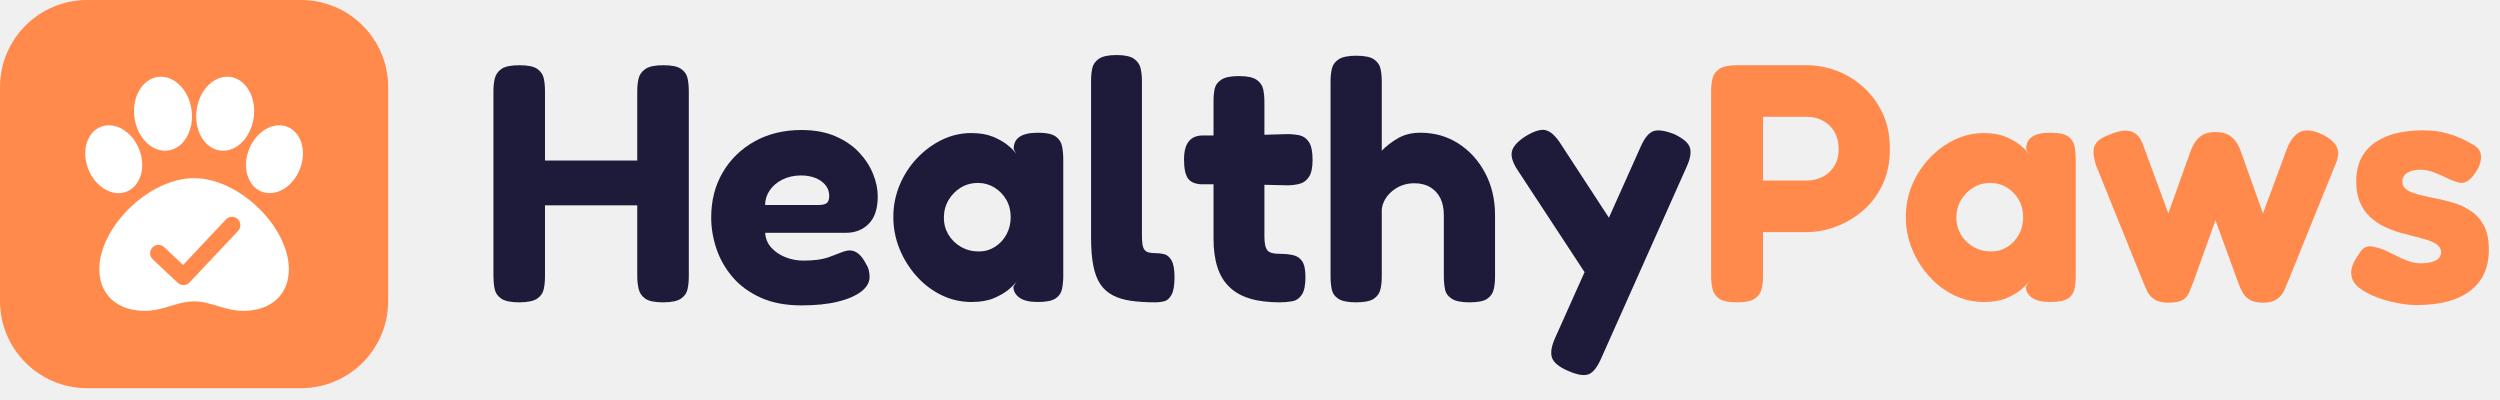
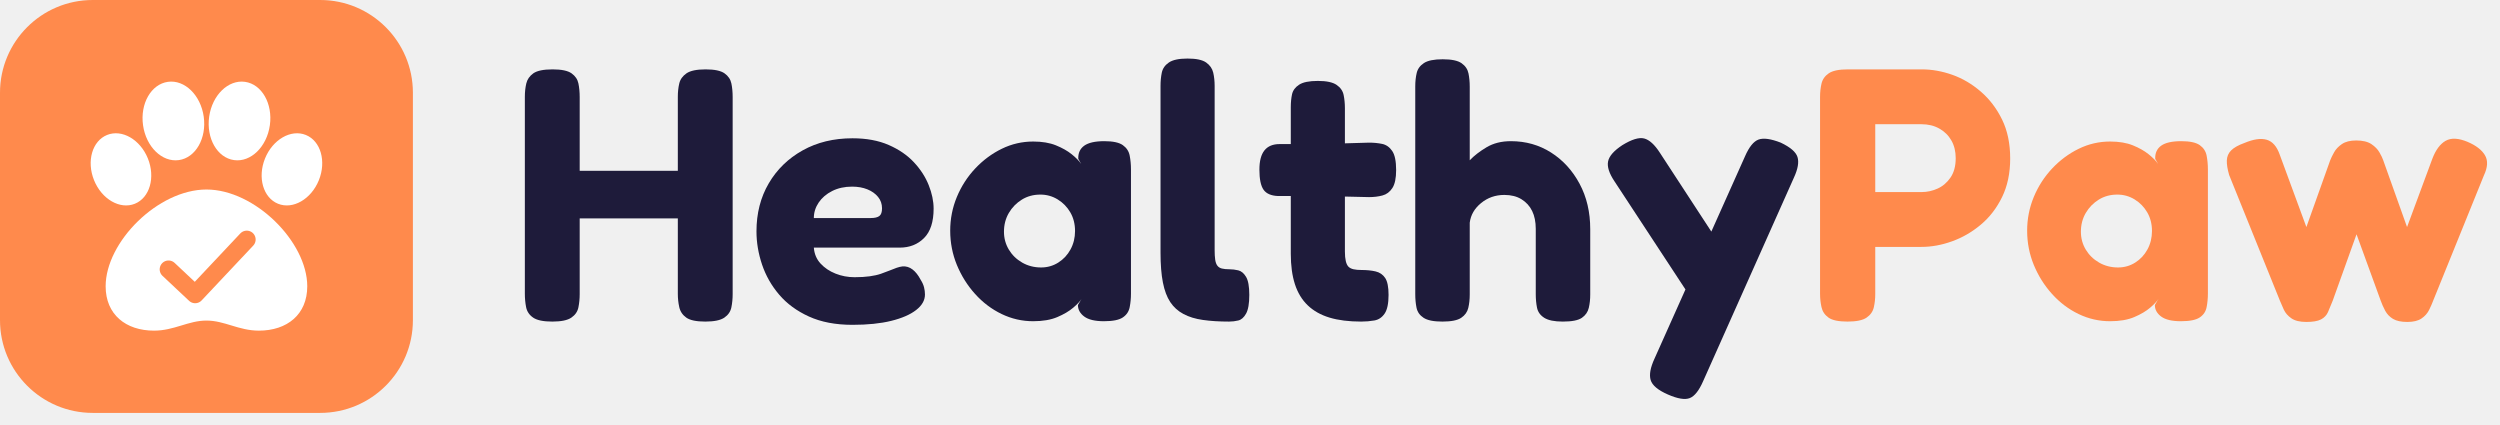
- <svg xmlns="http://www.w3.org/2000/svg" viewBox="0 0 1253 200" width="1253" height="200" role="img" aria-label="HealthyPaws">
+ <svg xmlns="http://www.w3.org/2000/svg" viewBox="0 0 1178 200" width="1178" height="200" role="img" aria-label="HealthyPaw">
  <g transform="scale(0.19)">
    <rect width="1024" height="1024" rx="230" fill="#FF8A4C" />
    <g transform="">
      <g fill="#FFFFFF">
        <ellipse cx="300" cy="420" rx="72" ry="92" transform="rotate(-22 300 420)" />
        <ellipse cx="430" cy="300" rx="76" ry="98" transform="rotate(-8 430 300)" />
        <ellipse cx="594" cy="300" rx="76" ry="98" transform="rotate(8 594 300)" />
        <ellipse cx="724" cy="420" rx="72" ry="92" transform="rotate(22 724 420)" />
        <path d="M512 470c-120 0-250 130-250 240 0 70 50 110 120 110 50 0 85-25 130-25s80 25 130 25c70 0 120-40 120-110 0-110-130-240-250-240z" />
      </g>
      <path d="M418 668l66 62 128-136" fill="none" stroke="#FF8A4C" stroke-width="44" stroke-linecap="round" stroke-linejoin="round" />
    </g>
  </g>
  <path fill="#1E1B3A" d="M332.31 151.53Q326.02 151.53 323.38 149.66Q320.75 147.79 320.07 144.73Q319.39 141.67 319.39 138.44V45.61Q319.39 42.22 320.07 39.33Q320.75 36.44 323.47 34.56Q326.19 32.69 332.48 32.69Q338.77 32.69 341.40 34.56Q344.04 36.44 344.63 39.33Q345.23 42.22 345.23 45.78V138.61Q345.23 141.84 344.63 144.81Q344.04 147.79 341.32 149.66Q338.6 151.53 332.31 151.53ZM260.23 151.53Q253.94 151.53 251.22 149.66Q248.5 147.79 247.90 144.73Q247.31 141.67 247.31 138.44V45.61Q247.31 42.22 247.99 39.33Q248.67 36.44 251.30 34.56Q253.94 32.69 260.4 32.69Q266.69 32.69 269.32 34.56Q271.96 36.44 272.55 39.33Q273.15 42.22 273.15 45.78V138.61Q273.15 141.84 272.55 144.81Q271.96 147.79 269.24 149.66Q266.52 151.53 260.23 151.53ZM269.07 102.91V80.47H322.11V102.91Z" />
  <path fill="#1E1B3A" d="M401.67 153.06Q389.77 153.06 381.18 149.15Q372.6 145.24 367.16 138.86Q361.72 132.49 359.08 124.67Q356.45 116.85 356.45 109.03Q356.45 96.28 362.23 86.41Q368.01 76.55 378.21 70.86Q388.41 65.16 401.67 65.16Q411.53 65.16 418.75 68.31Q425.98 71.46 430.65 76.47Q435.33 81.49 437.62 87.27Q439.92 93.05 439.92 98.32Q439.92 107.66 435.41 112.17Q430.91 116.68 423.94 116.68H383.48Q383.82 121.1 386.62 124.16Q389.43 127.22 393.68 128.92Q397.93 130.62 402.69 130.62Q406.77 130.62 409.83 130.19Q412.89 129.77 415.1 129.00Q417.31 128.24 419.18 127.47Q421.05 126.71 422.49 126.19Q423.94 125.69 425.3 125.52Q427.85 125.35 429.97 126.96Q432.1 128.57 433.8 131.81Q434.99 133.68 435.41 135.38Q435.84 137.07 435.84 138.78Q435.84 142.86 431.67 146.09Q427.51 149.32 419.94 151.19Q412.38 153.06 401.67 153.06ZM383.48 102.74H410.34Q413.06 102.74 414.33 101.80Q415.61 100.87 415.61 98.15Q415.61 95.09 413.74 92.79Q411.87 90.5 408.72 89.22Q405.58 87.94 401.5 87.94Q396.23 87.94 392.15 89.99Q388.07 92.03 385.77 95.43Q383.48 98.83 383.48 102.74Z" />
  <path fill="#1E1B3A" d="M520.16 151.36Q513.87 151.36 510.89 149.15Q507.92 146.94 507.92 143.71L509.62 140.82Q508.6 142.52 505.71 144.98Q502.82 147.45 498.23 149.40Q493.64 151.36 486.84 151.36Q479.02 151.36 471.96 147.96Q464.91 144.56 459.47 138.52Q454.03 132.49 450.88 124.84Q447.74 117.19 447.74 108.69Q447.74 100.36 450.88 92.79Q454.03 85.22 459.55 79.36Q465.08 73.5 472.05 70.1Q479.02 66.69 486.84 66.69Q493.13 66.69 497.55 68.48Q501.97 70.27 504.94 72.65Q507.92 75.03 509.45 77.24L508.09 74.86Q507.92 70.78 510.89 68.65Q513.87 66.52 520.33 66.52Q526.45 66.52 529.08 68.39Q531.72 70.27 532.31 73.33Q532.91 76.39 532.91 79.78V138.44Q532.91 141.67 532.31 144.73Q531.72 147.79 529.08 149.57Q526.45 151.36 520.16 151.36ZM490.58 126.03Q495.00 126.03 498.65 123.73Q502.31 121.44 504.43 117.53Q506.56 113.62 506.56 108.86Q506.56 103.93 504.35 100.10Q502.14 96.28 498.40 93.98Q494.66 91.69 490.24 91.69Q485.31 91.69 481.48 94.07Q477.66 96.44 475.36 100.35Q473.07 104.27 473.07 109.19Q473.07 113.78 475.36 117.61Q477.66 121.44 481.65 123.73Q485.65 126.03 490.58 126.03Z" />
  <path fill="#1E1B3A" d="M579.15 151.53Q572.18 151.53 566.82 150.76Q561.46 150.0 557.64 147.95Q553.81 145.92 551.43 142.35Q549.06 138.78 547.95 133.08Q546.84 127.39 546.84 119.06V40.51Q546.84 37.11 547.44 34.22Q548.04 31.33 550.76 29.46Q553.48 27.59 559.59 27.59Q565.71 27.59 568.35 29.46Q570.99 31.33 571.67 34.22Q572.34 37.11 572.34 40.51V117.87Q572.34 120.59 572.60 122.37Q572.86 124.16 573.62 125.18Q574.39 126.2 575.75 126.53Q577.11 126.88 579.31 126.88Q581.36 126.88 583.48 127.39Q585.61 127.9 587.14 130.45Q588.67 133.0 588.67 138.95Q588.67 145.07 587.14 147.79Q585.61 150.51 583.48 151.01Q581.36 151.53 579.15 151.53Z" />
  <path fill="#1E1B3A" d="M641.37 151.53Q632.7 151.53 626.49 149.66Q620.29 147.79 616.21 143.88Q612.13 139.97 610.17 133.93Q608.22 127.9 608.22 119.57V50.55Q608.22 47.14 608.81 44.42Q609.41 41.70 612.13 39.92Q614.85 38.13 620.97 38.13Q627.09 38.13 629.81 40.00Q632.53 41.87 633.12 44.76Q633.72 47.66 633.72 51.05V118.55Q633.72 121.27 634.14 123.05Q634.57 124.84 635.42 125.69Q636.27 126.53 637.8 126.88Q639.33 127.22 641.54 127.22Q645.28 127.22 648.17 127.89Q651.06 128.57 652.67 130.95Q654.29 133.34 654.29 138.95Q654.29 145.07 652.42 147.79Q650.55 150.51 647.57 151.01Q644.6 151.53 641.37 151.53ZM602.95 67.89H621.65L645.11 67.21Q648.34 67.21 651.23 67.80Q654.12 68.39 655.99 71.11Q657.86 73.83 657.86 80.13Q657.86 85.91 656.07 88.63Q654.29 91.35 651.40 92.11Q648.51 92.88 645.11 92.88L622.84 92.37H602.27Q597.34 92.19 595.38 89.39Q593.43 86.59 593.43 79.96Q593.43 73.83 595.81 70.86Q598.19 67.89 602.95 67.89Z" />
  <path fill="#1E1B3A" d="M679.62 151.53Q673.5 151.53 670.78 149.74Q668.06 147.96 667.46 144.98Q666.87 142.01 666.87 138.61V40.69Q666.87 37.28 667.55 34.39Q668.23 31.50 670.95 29.72Q673.67 27.93 679.79 27.93Q686.08 27.93 688.71 29.80Q691.35 31.67 691.94 34.56Q692.54 37.45 692.54 40.85V75.53Q695.6 72.30 700.44 69.41Q705.29 66.52 711.92 66.52Q722.46 66.52 730.87 71.88Q739.29 77.24 744.30 86.59Q749.32 95.94 749.32 108.00V138.78Q749.32 142.18 748.64 145.07Q747.96 147.96 745.41 149.74Q742.86 151.53 736.40 151.53Q730.45 151.53 727.64 149.74Q724.84 147.96 724.24 144.98Q723.65 142.01 723.65 138.61V107.84Q723.65 102.91 721.95 99.42Q720.25 95.94 716.93 93.89Q713.62 91.85 708.86 91.85Q702.57 91.85 697.89 95.68Q693.22 99.50 692.54 104.94V138.78Q692.54 142.18 691.86 145.07Q691.18 147.96 688.54 149.74Q685.91 151.53 679.62 151.53Z" />
  <path fill="#1E1B3A" d="M785.87 185.87Q778.9 182.81 777.79 179.07Q776.68 175.33 779.58 169.04L822.25 73.66Q825.14 67.03 828.62 65.76Q832.11 64.49 839.08 67.21Q845.88 70.44 846.98 74.00Q848.09 77.58 845.37 83.53L802.53 179.58Q799.64 186.21 796.24 187.57Q792.84 188.93 785.87 185.87ZM800.66 146.26 760.71 85.39Q756.97 79.78 757.73 76.04Q758.5 72.30 764.45 68.39Q771.08 64.32 774.73 65.25Q778.39 66.19 782.13 71.97L811.54 117.02Z" />
  <path fill="#FF8A4C" d="M870.53 151.53Q864.24 151.53 861.60 149.66Q858.97 147.79 858.29 144.73Q857.61 141.67 857.61 138.44V45.61Q857.61 42.38 858.29 39.41Q858.97 36.44 861.69 34.56Q864.41 32.69 870.7 32.69H905.55Q912.69 32.69 919.91 35.24Q927.14 37.8 933.34 43.15Q939.55 48.50 943.37 56.32Q947.2 64.14 947.2 74.69Q947.2 85.06 943.37 92.88Q939.55 100.69 933.34 105.88Q927.14 111.07 919.83 113.70Q912.52 116.34 905.38 116.34H883.62V138.61Q883.62 141.84 882.94 144.81Q882.26 147.79 879.54 149.66Q876.82 151.53 870.53 151.53ZM883.62 90.5H905.55Q909.29 90.5 912.94 88.88Q916.60 87.27 919.06 83.69Q921.53 80.13 921.53 74.52Q921.53 69.75 919.49 66.19Q917.45 62.61 913.79 60.57Q910.14 58.53 905.38 58.53H883.62Z" />
  <path fill="#FF8A4C" d="M1027.61 151.36Q1021.32 151.36 1018.34 149.15Q1015.37 146.94 1015.37 143.71L1017.07 140.82Q1016.05 142.52 1013.16 144.98Q1010.27 147.45 1005.68 149.40Q1001.09 151.36 994.29 151.36Q986.47 151.36 979.41 147.96Q972.36 144.56 966.92 138.52Q961.48 132.49 958.33 124.84Q955.19 117.19 955.19 108.69Q955.19 100.36 958.33 92.79Q961.48 85.22 967.00 79.36Q972.53 73.5 979.50 70.1Q986.47 66.69 994.29 66.69Q1000.58 66.69 1005.0 68.48Q1009.42 70.27 1012.39 72.65Q1015.37 75.03 1016.90 77.24L1015.54 74.86Q1015.37 70.78 1018.34 68.65Q1021.32 66.52 1027.78 66.52Q1033.9 66.52 1036.53 68.39Q1039.17 70.27 1039.76 73.33Q1040.36 76.39 1040.36 79.78V138.44Q1040.36 141.67 1039.76 144.73Q1039.17 147.79 1036.53 149.57Q1033.9 151.36 1027.61 151.36ZM998.03 126.03Q1002.45 126.03 1006.10 123.73Q1009.76 121.44 1011.88 117.53Q1014.01 113.62 1014.01 108.86Q1014.01 103.93 1011.80 100.10Q1009.59 96.28 1005.85 93.98Q1002.11 91.69 997.69 91.69Q992.76 91.69 988.93 94.07Q985.11 96.44 982.81 100.35Q980.52 104.27 980.52 109.19Q980.52 113.78 982.81 117.61Q985.11 121.44 989.10 123.73Q993.10 126.03 998.03 126.03Z" />
  <path fill="#FF8A4C" d="M1086.77 151.7Q1082.18 151.7 1079.71 150.0Q1077.25 148.3 1076.14 145.92Q1075.04 143.54 1074.36 141.84L1050.39 82.50Q1049.2 78.42 1049.28 75.62Q1049.37 72.82 1051.32 70.86Q1053.28 68.91 1057.53 67.38Q1063.99 64.66 1068.07 65.85Q1072.15 67.03 1074.19 72.82L1086.77 106.99L1097.99 75.53Q1098.67 73.83 1099.86 71.71Q1101.05 69.58 1103.51 67.88Q1105.98 66.19 1110.23 66.19Q1114.82 66.19 1117.37 67.88Q1119.92 69.58 1121.19 71.79Q1122.47 74.00 1122.98 75.53L1134.2 106.99L1146.1 74.86Q1148.48 68.57 1152.38 66.35Q1156.3 64.14 1162.76 66.86Q1168.71 69.41 1170.92 73.16Q1173.13 76.89 1170.41 82.67L1146.44 141.84Q1145.76 143.71 1144.57 146.09Q1143.38 148.47 1141.0 150.08Q1138.62 151.7 1134.37 151.7Q1129.95 151.7 1127.57 150.25Q1125.19 148.81 1123.91 146.43Q1122.64 144.05 1121.79 141.67L1110.4 110.39L1099.18 141.67Q1097.99 144.73 1096.97 147.02Q1095.95 149.32 1093.65 150.51Q1091.36 151.7 1086.77 151.7Z" />
-   <path fill="#FF8A4C" d="M1211.37 152.89Q1206.79 152.89 1201.43 151.87Q1196.08 150.85 1190.98 148.89Q1185.87 146.94 1182.48 144.30Q1179.08 141.67 1178.57 138.27Q1178.23 136.57 1178.65 134.61Q1179.08 132.66 1180.27 130.53Q1181.46 128.41 1183.15 126.03Q1184.52 124.16 1186.21 123.65Q1187.91 123.14 1190.12 123.82Q1192.85 124.33 1195.65 125.60Q1198.46 126.88 1201.26 128.32Q1204.07 129.77 1207.13 130.87Q1210.19 131.98 1213.41 131.98Q1218.17 131.98 1220.81 130.53Q1223.45 129.09 1223.45 126.53Q1223.45 124.67 1222.34 123.47Q1221.24 122.28 1219.28 121.35Q1217.33 120.42 1214.78 119.74Q1212.23 119.06 1209.25 118.29Q1206.28 117.53 1203.22 116.68Q1198.97 115.49 1195.06 113.62Q1191.14 111.75 1187.92 108.77Q1184.69 105.8 1182.82 101.46Q1180.95 97.13 1180.95 90.84Q1180.95 82.50 1184.86 76.89Q1188.77 71.28 1196.25 68.31Q1203.73 65.33 1214.44 65.33Q1217.5 65.33 1220.56 65.67Q1223.62 66.02 1226.59 66.87Q1229.57 67.72 1232.46 68.91Q1235.35 70.1 1238.24 71.8Q1243.34 74.17 1243.50 78.25Q1243.67 82.33 1240.62 86.59Q1238.75 89.47 1236.71 90.75Q1234.66 92.03 1232.46 91.52Q1229.74 90.84 1226.59 89.31Q1223.45 87.78 1219.96 86.42Q1216.48 85.06 1213.08 85.06Q1210.19 85.06 1208.15 85.82Q1206.11 86.59 1205.09 87.86Q1204.07 89.13 1204.07 90.84Q1204.07 93.05 1205.34 94.32Q1206.62 95.6 1208.83 96.44Q1211.04 97.3 1213.92 97.97Q1216.82 98.66 1220.22 99.34Q1224.81 100.19 1229.65 101.63Q1234.5 103.08 1238.49 105.8Q1242.49 108.52 1244.95 113.10Q1247.41 117.69 1247.41 125.18Q1247.41 138.61 1238.07 145.75Q1228.72 152.89 1211.37 152.89Z" />
</svg>
